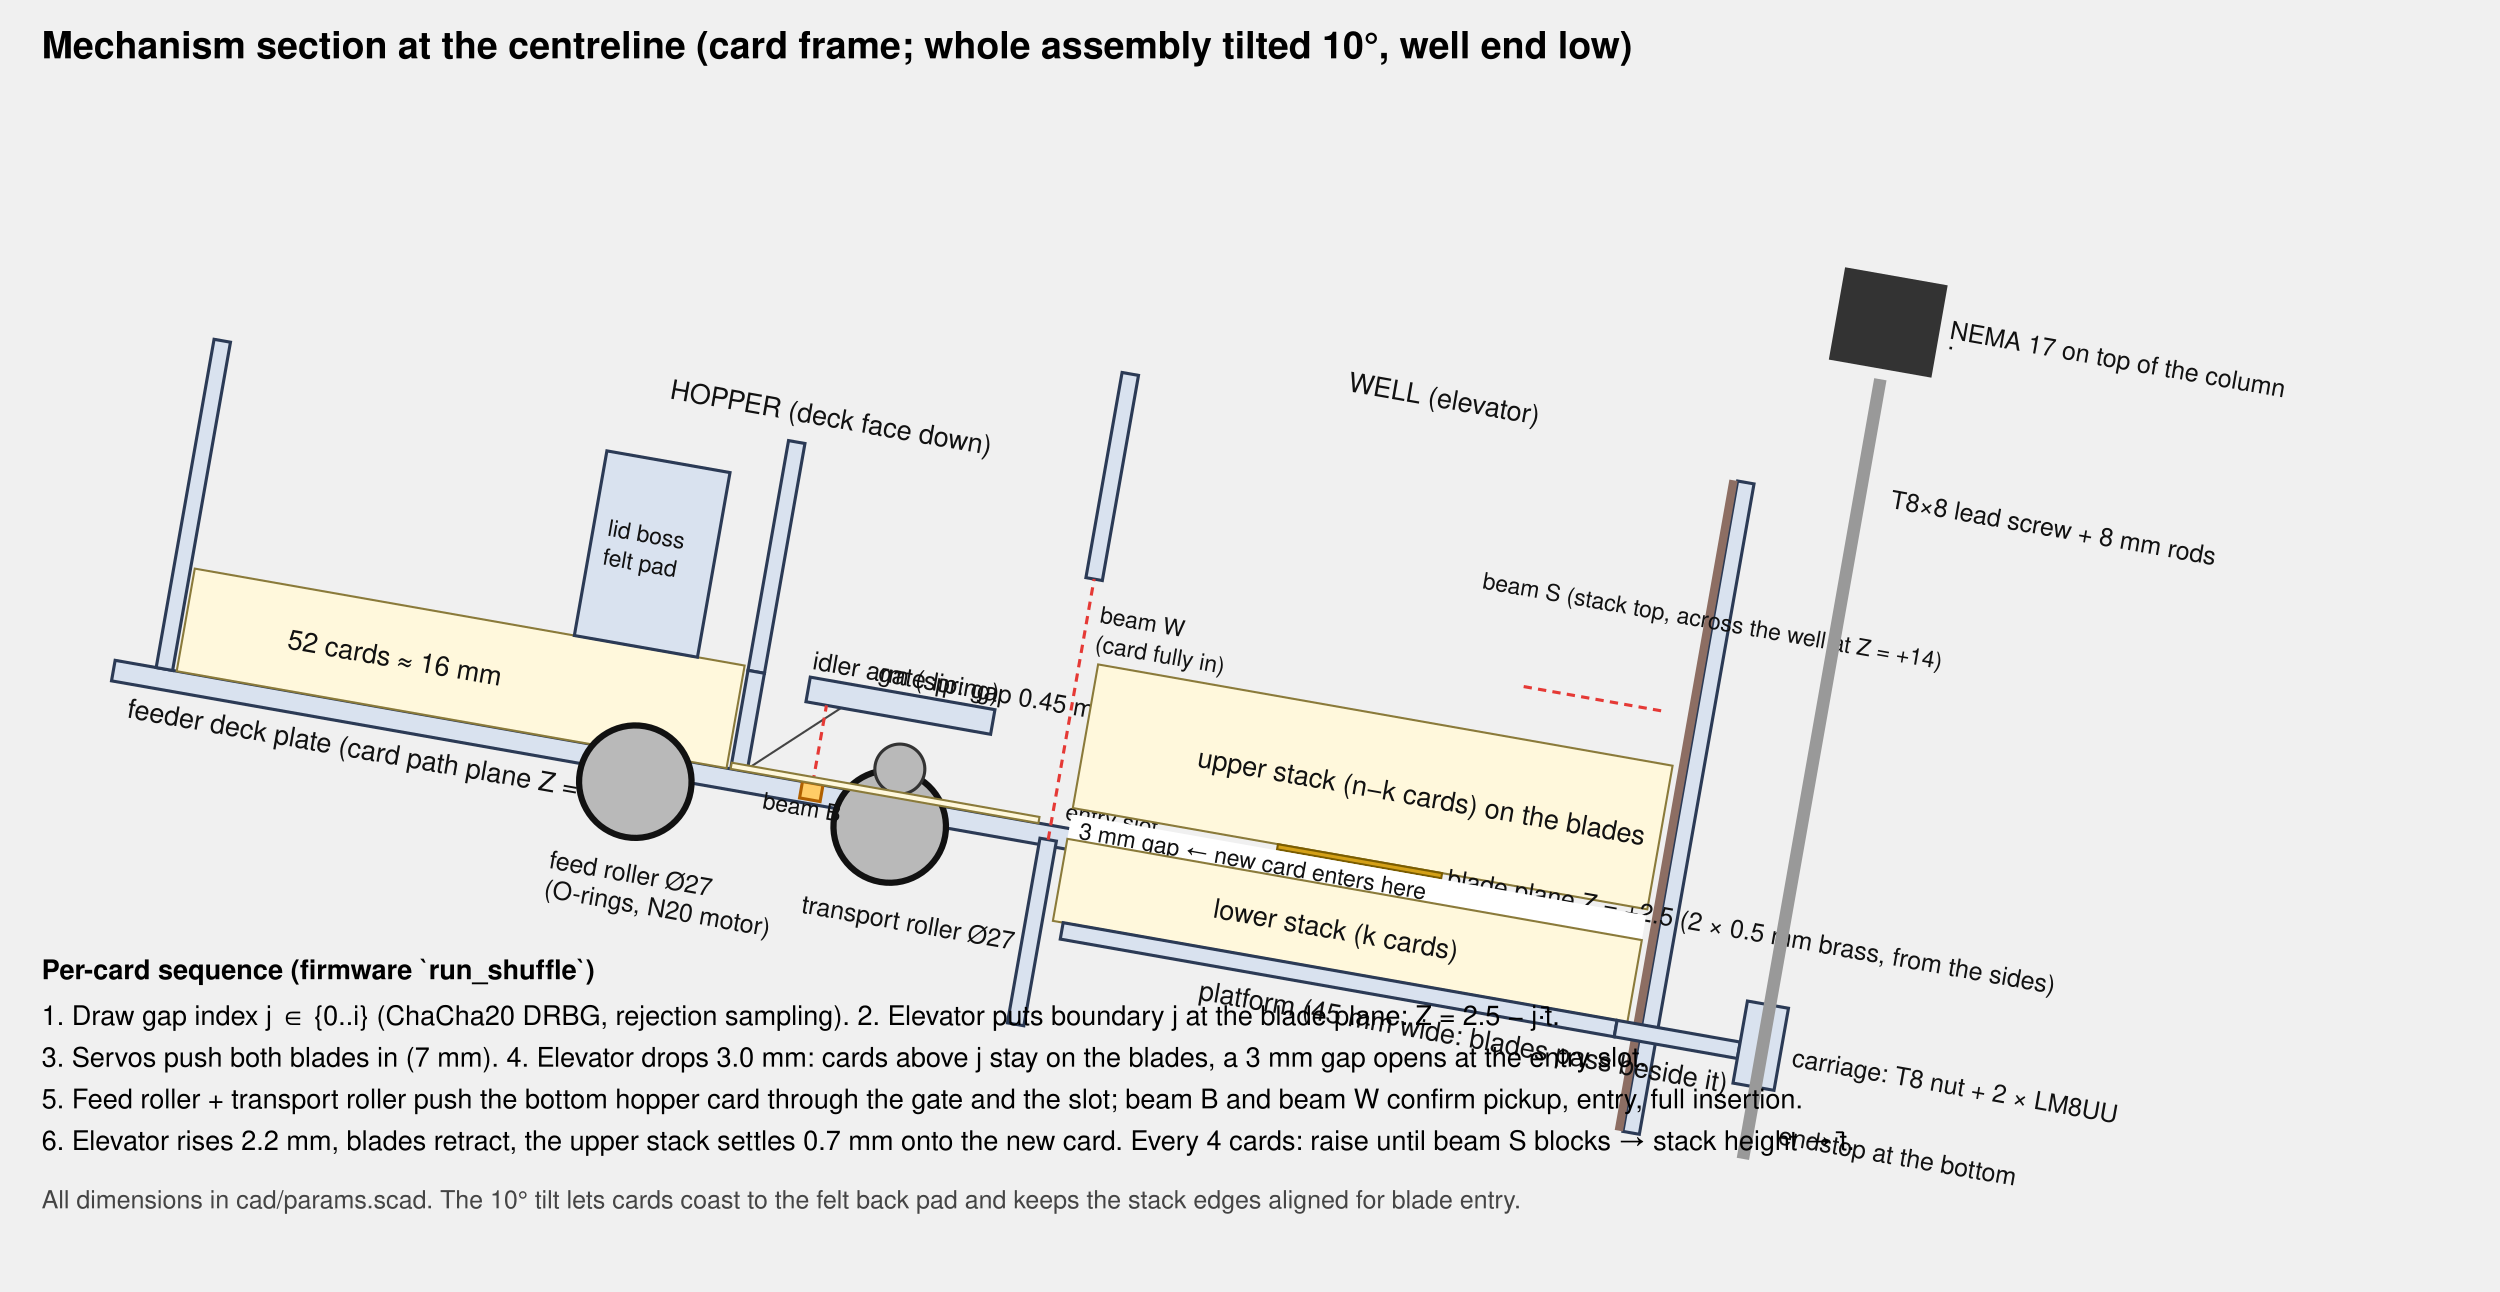
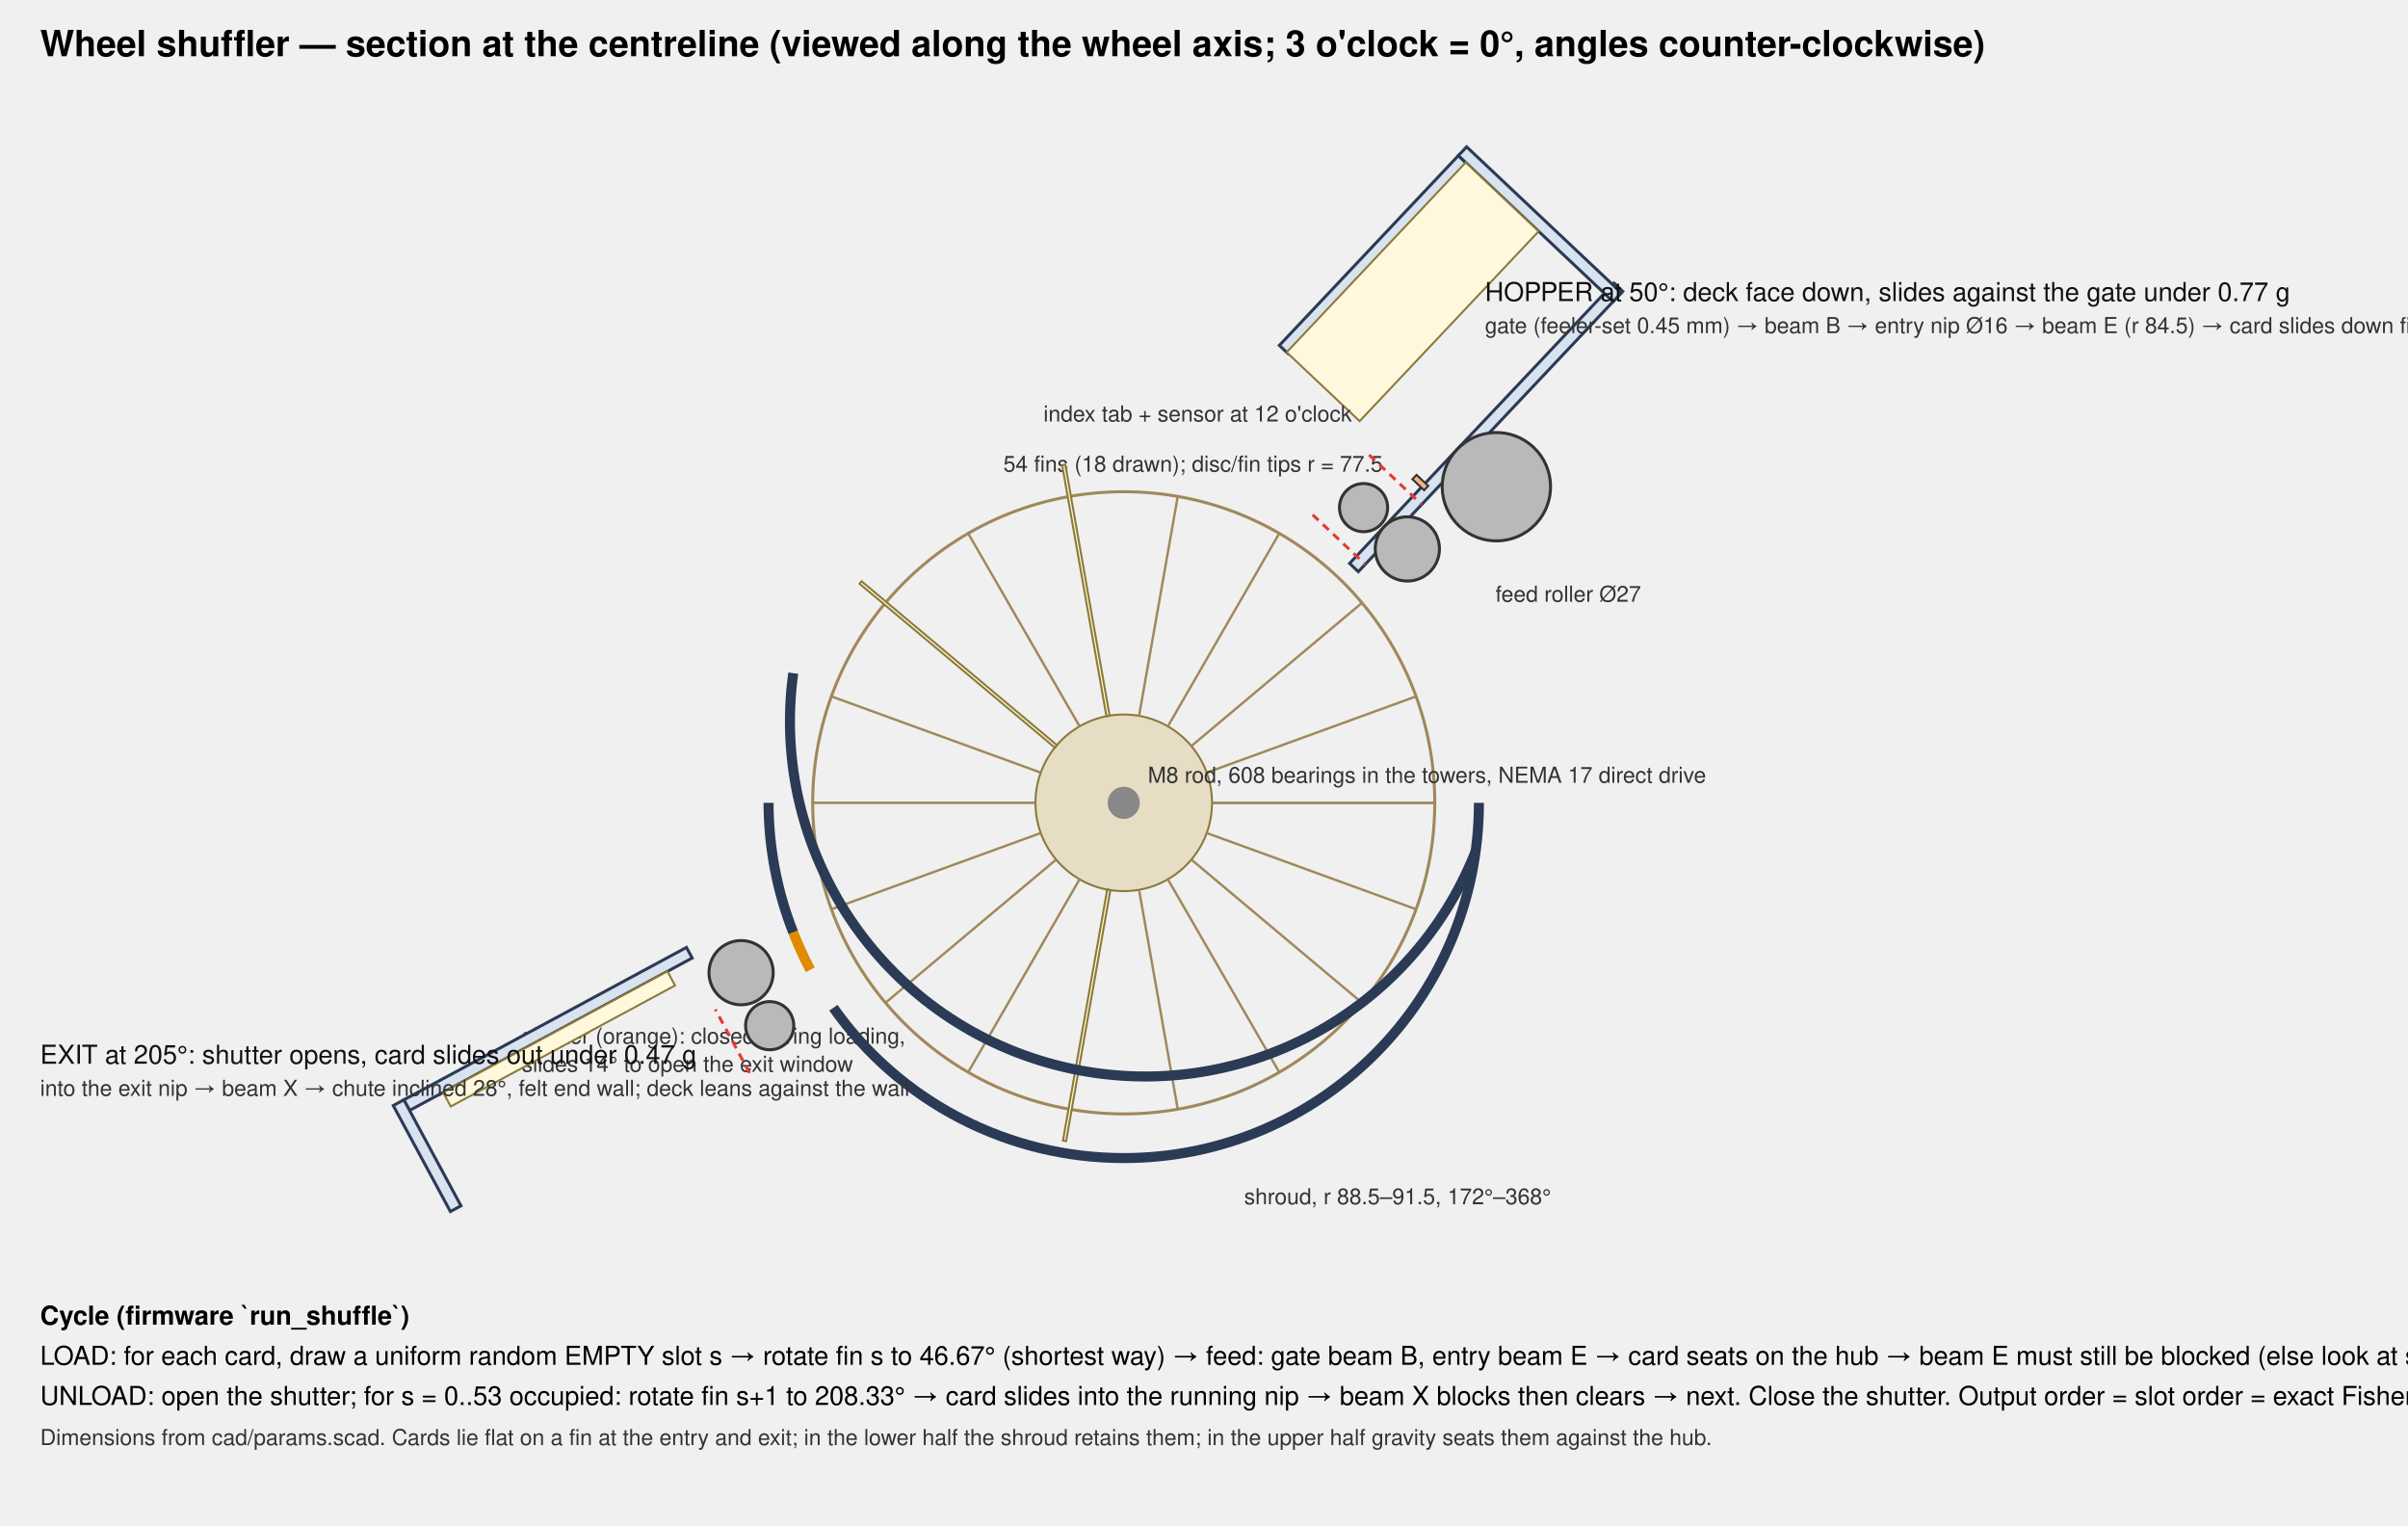
- <svg xmlns="http://www.w3.org/2000/svg" width="1200" height="620" viewBox="0 0 1200 620" font-family="Helvetica, Arial, sans-serif" font-size="13">
+ <svg xmlns="http://www.w3.org/2000/svg" width="1200" height="760" viewBox="0 0 1200 760" font-family="Helvetica, Arial, sans-serif" font-size="13">
  <style>
-     .part { fill:#d9e2ef; stroke:#2b3a55; stroke-width:1.5; }
-     .card { fill:#fff8dc; stroke:#8a7a3a; stroke-width:1; }
-     .roller { fill:#b9b9b9; stroke:#333; stroke-width:1.5; }
-     .oring { fill:none; stroke:#111; stroke-width:3; }
-     .blade { fill:#d4a017; stroke:#7a5c00; stroke-width:1; }
-     .sensor { fill:#ffcc66; stroke:#b06000; stroke-width:1.5; }
-     .beam { stroke:#e53935; stroke-width:1.5; stroke-dasharray:4,3; }
-     .lbl { fill:#111; }
-     .dim { stroke:#444; stroke-width:1; }
-     .arrow { fill:#1a49a8; }
-     .motor { fill:#333; }
+     .part { fill:#d9e2ef; stroke:#2b3a55; stroke-width:1.5; } .fin { stroke:#a0885a; stroke-width:1.2; } .card { fill:#fff8dc; stroke:#8a7a3a; stroke-width:1; }
+     .roller { fill:#b9b9b9; stroke:#333; stroke-width:1.5; } .sensor { fill:#ffcc66; stroke:#b06000; stroke-width:1.5; } .beam { stroke:#e53935; stroke-width:1.5; stroke-dasharray:4,3; }
+     .lbl { fill:#111; } .small { font-size:11px; fill:#333; } .shroud { fill:none; stroke:#2b3a55; stroke-width:5; } .shutter { fill:none; stroke:#e08a00; stroke-width:5; }
  </style>
-   <text x="20" y="28" font-size="18" font-weight="bold">Mechanism section at the centreline (card frame; whole assembly tilted 10°, well end low)</text>
-   <g transform="translate(90,120) rotate(10)">
-     <rect x="0" y="200" width="560" height="10" class="part" />
-     <text x="10" y="226" class="lbl">feeder deck plate (card path plane Z = 0)</text>
-     <rect x="20" y="40" width="8" height="160" class="part" />
-     <rect x="300" y="40" width="8" height="112" class="part" />
-     <rect x="300" y="152" width="8" height="46.5" class="part" fill="#f4b183" />
-     <text x="240" y="30" class="lbl">HOPPER (deck face down)</text>
-     <rect x="30" y="150" width="268" height="50" class="card" />
-     <text x="80" y="180" class="lbl">52 cards ≈ 16 mm</text>
-     <rect x="215" y="60" width="60" height="90" class="part" fill="#efe4a8" />
-     <text x="222" y="100" class="lbl" font-size="11">lid boss</text>
-     <text x="222" y="114" class="lbl" font-size="11">felt pad</text>
-     <line x1="308" y1="198.5" x2="360" y2="150" class="dim" />
-     <text x="362" y="146" class="lbl" font-size="12">gate lip: gap 0.45 mm (feeler set)</text>
-     <circle cx="256" cy="214" r="27" class="roller" />
-     <circle cx="256" cy="214" r="27" class="oring" />
-     <text x="222" y="262" class="lbl" font-size="12">feed roller Ø27</text>
-     <text x="222" y="276" class="lbl" font-size="12">(O-rings, N20 motor)</text>
-     <circle cx="380" cy="214" r="27" class="roller" />
-     <circle cx="380" cy="214" r="27" class="oring" />
-     <text x="345" y="262" class="lbl" font-size="12">transport roller Ø27</text>
-     <circle cx="380" cy="186" r="12" class="roller" />
-     <rect x="330" y="150" width="90" height="12" class="part" fill="#bfe3c5" />
-     <text x="330" y="146" class="lbl" font-size="12">idler arm (spring)</text>
-     <line x1="340" y1="200" x2="340" y2="162" class="beam" />
-     <rect x="335" y="200" width="10" height="8" class="sensor" />
-     <text x="318" y="216" class="lbl" font-size="11">beam B</text>
-     <rect x="300" y="197" width="150" height="3" class="card" />
-     <rect x="452" y="-20" width="8" height="100" class="part" />
-     <rect x="452" y="207" width="8" height="90" class="part" />
-     <rect x="752" y="-20" width="8" height="317" class="part" />
-     <rect x="748" y="-20" width="4" height="317" fill="#8d6e63" />
-     <text x="560" y="-30" class="lbl">WELL (elevator)</text>
-     <line x1="456" y1="207" x2="456" y2="80" class="beam" />
-     <text x="462" y="100" class="lbl" font-size="11">beam W</text>
-     <text x="462" y="114" class="lbl" font-size="11">(card fully in)</text>
-     <text x="462" y="196" class="lbl" font-size="11">entry slot</text>
-     <rect x="465" y="120" width="280" height="70" class="card" />
-     <text x="520" y="160" class="lbl">upper stack (n−k cards) on the blades</text>
-     <rect x="565" y="190" width="80" height="2.5" class="blade" />
-     <text x="648" y="196" class="lbl" font-size="12">blade plane Z = +2.5 (2 × 0.5 mm brass, from the sides)</text>
-     <rect x="465" y="193" width="280" height="12" fill="#ffffff" stroke="none" />
-     <text x="470" y="204" class="lbl" font-size="11" fill="#b3261e">3 mm gap ← new card enters here</text>
-     <rect x="465" y="205" width="280" height="40" class="card" />
-     <text x="540" y="230" class="lbl">lower stack (k cards)</text>
-     <rect x="470" y="245" width="270" height="8" class="part" fill="#d8b4e2" />
-     <text x="540" y="270" class="lbl">platform (45 mm wide: blades pass beside it)</text>
-     <line x1="700" y1="60" x2="700" y2="130" class="beam" transform="rotate(90 700 95)" />
-     <text x="640" y="52" class="lbl" font-size="11">beam S (stack top, across the well at Z = +14)</text>
-     <rect x="740" y="245" width="60" height="8" class="part" fill="#d8b4e2" />
-     <rect x="800" y="225" width="20" height="40" class="part" fill="#d8b4e2" />
-     <text x="826" y="252" class="lbl" font-size="12">carriage: T8 nut + 2 × LM8UU</text>
-     <rect x="808" y="-80" width="6" height="380" fill="#999" />
-     <text x="826" y="-20" class="lbl" font-size="12">T8×8 lead screw + 8 mm rods</text>
-     <rect x="785" y="-130" width="50" height="45" class="motor" />
-     <text x="840" y="-100" class="lbl" font-size="12" fill="#fff">.</text>
-     <text x="840" y="-105" class="lbl" font-size="12">NEMA 17 on top of the column</text>
-     <text x="826" y="290" class="lbl" font-size="12">endstop at the bottom</text>
+   <text x="20" y="28" font-size="18" font-weight="bold">Wheel shuffler — section at the centreline (viewed along the wheel axis; 3 o'clock = 0°, angles counter-clockwise)</text>
+   <g transform="translate(560,400)">
+     <circle cx="0" cy="0" r="44" fill="#e7dcc4" stroke="#8a7a3a" />
+     <g id="fins">
+       <line x1="44" y1="0" x2="155" y2="0" class="fin" transform="rotate(0)" />
+     </g>
+     <g>
+       <line x1="44" y1="0" x2="155" y2="0" class="fin" transform="rotate(-0)" />
+       <line x1="44" y1="0" x2="155" y2="0" class="fin" transform="rotate(-20)" />
+       <line x1="44" y1="0" x2="155" y2="0" class="fin" transform="rotate(-40)" />
+       <line x1="44" y1="0" x2="155" y2="0" class="fin" transform="rotate(-60)" />
+       <line x1="44" y1="0" x2="155" y2="0" class="fin" transform="rotate(-80)" />
+       <line x1="44" y1="0" x2="155" y2="0" class="fin" transform="rotate(-100)" />
+       <line x1="44" y1="0" x2="155" y2="0" class="fin" transform="rotate(-120)" />
+       <line x1="44" y1="0" x2="155" y2="0" class="fin" transform="rotate(-140)" />
+       <line x1="44" y1="0" x2="155" y2="0" class="fin" transform="rotate(-160)" />
+       <line x1="44" y1="0" x2="155" y2="0" class="fin" transform="rotate(-180)" />
+       <line x1="44" y1="0" x2="155" y2="0" class="fin" transform="rotate(-200)" />
+       <line x1="44" y1="0" x2="155" y2="0" class="fin" transform="rotate(-220)" />
+       <line x1="44" y1="0" x2="155" y2="0" class="fin" transform="rotate(-240)" />
+       <line x1="44" y1="0" x2="155" y2="0" class="fin" transform="rotate(-260)" />
+       <line x1="44" y1="0" x2="155" y2="0" class="fin" transform="rotate(-280)" />
+       <line x1="44" y1="0" x2="155" y2="0" class="fin" transform="rotate(-300)" />
+       <line x1="44" y1="0" x2="155" y2="0" class="fin" transform="rotate(-320)" />
+       <line x1="44" y1="0" x2="155" y2="0" class="fin" transform="rotate(-340)" />
+     </g>
+     <circle cx="0" cy="0" r="155" fill="none" stroke="#a0885a" stroke-width="1.5" />
+     <text x="-60" y="-165" class="small">54 fins (18 drawn); disc/fin tips r = 77.5</text>
+     <rect x="44" y="-1" width="127" height="1.6" class="card" transform="rotate(-100)" />
+     <rect x="44" y="-1" width="127" height="1.6" class="card" transform="rotate(-140)" />
+     <rect x="44" y="-1" width="127" height="1.6" class="card" transform="rotate(-260)" />
+     <path d="M 175.2 -24.6 A 177 177 0 0 0 -164.7 64.6" class="shroud" transform="scale(1,-1)" />
+     <path d="M -177 0 A 177 177 0 0 0 -164.7 64.6" class="shroud" />
+     <path d="M -164.7 64.6 A 177 177 0 0 0 -156.2 83.2" class="shutter" />
+     <text x="-300" y="120" class="small" fill="#e08a00">shutter (orange): closed during loading,</text>
+     <text x="-300" y="134" class="small" fill="#e08a00">slides 14° to open the exit window</text>
+     <path d="M -144.7 102.1 A 177 177 0 0 0 0 177 A 177 177 0 0 0 177 0" class="shroud" />
+     <text x="60" y="200" class="small">shroud, r 88.5–91.5, 172°–368°</text>
+     <g transform="rotate(-46.667)">
+       <rect x="164" y="0" width="192" height="6" class="part" />
+       <rect x="219" y="-100" width="130" height="6" class="part" />
+       <rect x="349" y="-100" width="6" height="106" class="part" />
+       <rect x="219" y="-95" width="130" height="50" class="card" />
+       <circle cx="242" cy="27" r="27" class="roller" />
+       <text x="200" y="66" class="small" transform="rotate(46.667 200 66)">feed roller Ø27</text>
+       <circle cx="189" cy="16" r="16" class="roller" />
+       <circle cx="189" cy="-14" r="12" class="roller" />
+       <rect x="216" y="-6" width="3" height="8" fill="#f4b183" stroke="#333" />
+       <line x1="210" y1="-30" x2="210" y2="6" class="beam" />
+       <line x1="169" y1="-30" x2="169" y2="6" class="beam" />
+       <rect x="180" y="-32" width="100" height="0" />
+     </g>
+     <text x="180" y="-250" class="lbl">HOPPER at 50°: deck face down, slides against the gate under 0.77 g</text>
+     <text x="180" y="-234" class="small">gate (feeler-set 0.45 mm) → beam B → entry nip Ø16 → beam E (r 84.5) → card slides down fin k to the hub</text>
+     <g transform="rotate(-208.333)">
+       <rect x="164" y="-6" width="20" height="6" fill="none" />
+       <circle cx="208" cy="16" r="16" class="roller" />
+       <circle cx="208" cy="-14" r="12" class="roller" />
+       <rect x="226" y="34" width="160" height="6" class="part" />
+       <rect x="386" y="-20" width="6" height="60" class="part" />
+       <rect x="240" y="26" width="127" height="8" class="card" />
+       <line x1="228" y1="-30" x2="228" y2="6" class="beam" />
+     </g>
+     <text x="-540" y="130" class="lbl">EXIT at 205°: shutter opens, card slides out under 0.47 g</text>
+     <text x="-540" y="146" class="small">into the exit nip → beam X → chute inclined 28°, felt end wall; deck leans against the wall</text>
+     <circle cx="0" cy="0" r="8" fill="#888" />
+     <text x="12" y="-10" class="small">M8 rod, 608 bearings in the towers, NEMA 17 direct drive</text>
+     <text x="-40" y="-190" class="small">index tab + sensor at 12 o'clock</text>
  </g>
-   <g transform="translate(20,470)">
-     <text x="0" y="0" font-weight="bold">Per-card sequence (firmware `run_shuffle`)</text>
-     <text x="0" y="22">1. Draw gap index j ∈ {0..i} (ChaCha20 DRBG, rejection sampling).  2. Elevator puts boundary j at the blade plane: Z = 2.5 − j·t̄.</text>
-     <text x="0" y="42">3. Servos push both blades in (7 mm).  4. Elevator drops 3.0 mm: cards above j stay on the blades, a 3 mm gap opens at the entry slot.</text>
-     <text x="0" y="62">5. Feed roller + transport roller push the bottom hopper card through the gate and the slot; beam B and beam W confirm pickup, entry, full insertion.</text>
-     <text x="0" y="82">6. Elevator rises 2.2 mm, blades retract, the upper stack settles 0.7 mm onto the new card.  Every 4 cards: raise until beam S blocks → stack height → t̄.</text>
-     <text x="0" y="110" fill="#444" font-size="12">All dimensions in cad/params.scad. The 10° tilt lets cards coast to the felt back pad and keeps the stack edges aligned for blade entry.</text>
+   <g transform="translate(20,660)">
+     <text x="0" y="0" font-weight="bold">Cycle (firmware `run_shuffle`)</text>
+     <text x="0" y="20">LOAD: for each card, draw a uniform random EMPTY slot s → rotate fin s to 46.67° (shortest way) → feed: gate beam B, entry beam E → card seats on the hub → beam E must still be blocked (else look at s±1 and correct the map).</text>
+     <text x="0" y="40">UNLOAD: open the shutter; for s = 0..53 occupied: rotate fin s+1 to 208.33° → card slides into the running nip → beam X blocks then clears → next. Close the shutter. Output order = slot order = exact Fisher–Yates.</text>
+     <text x="0" y="60" class="small">Dimensions from cad/params.scad. Cards lie flat on a fin at the entry and exit; in the lower half the shroud retains them; in the upper half gravity seats them against the hub.</text>
  </g>
</svg>
